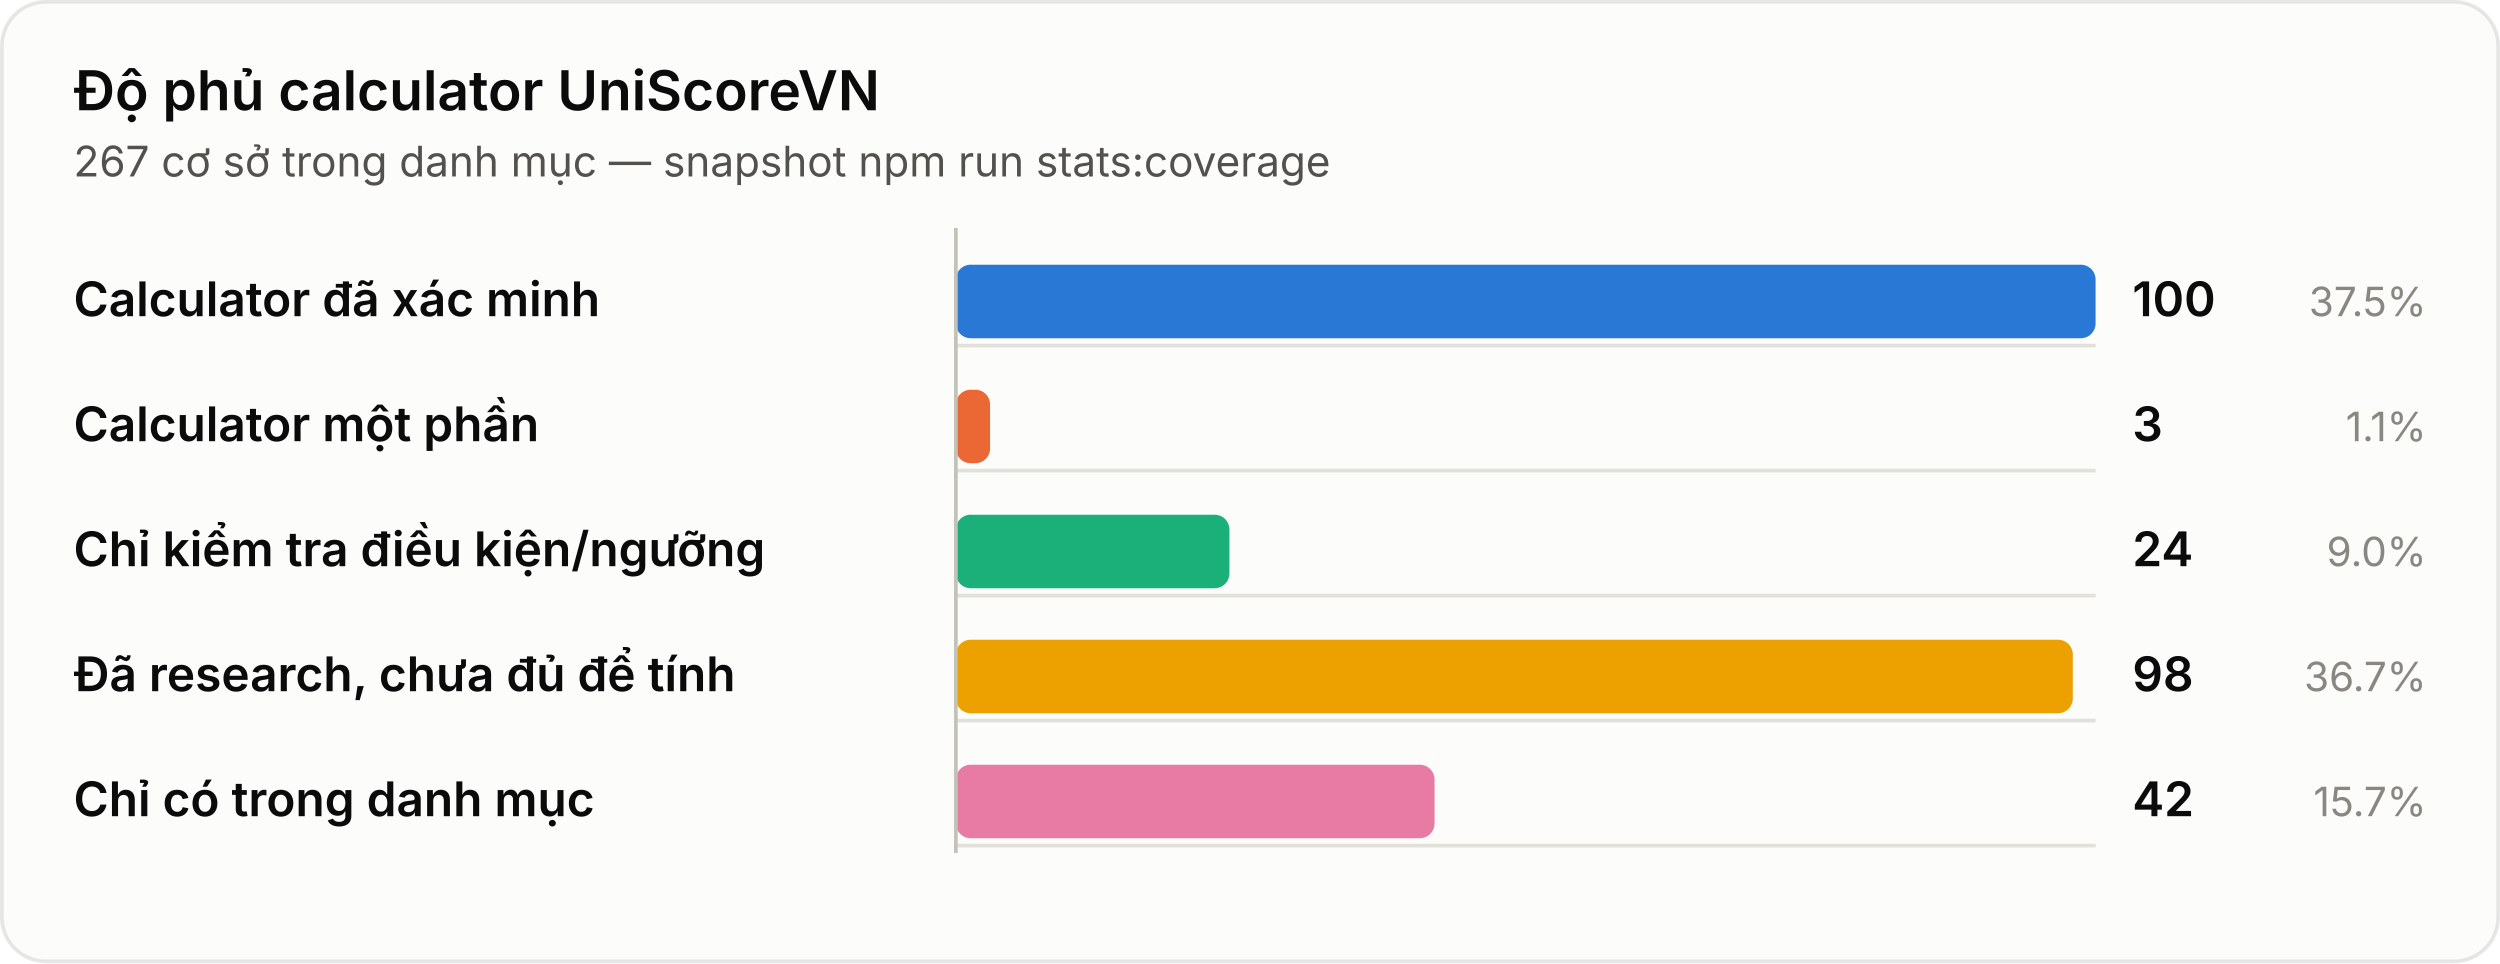
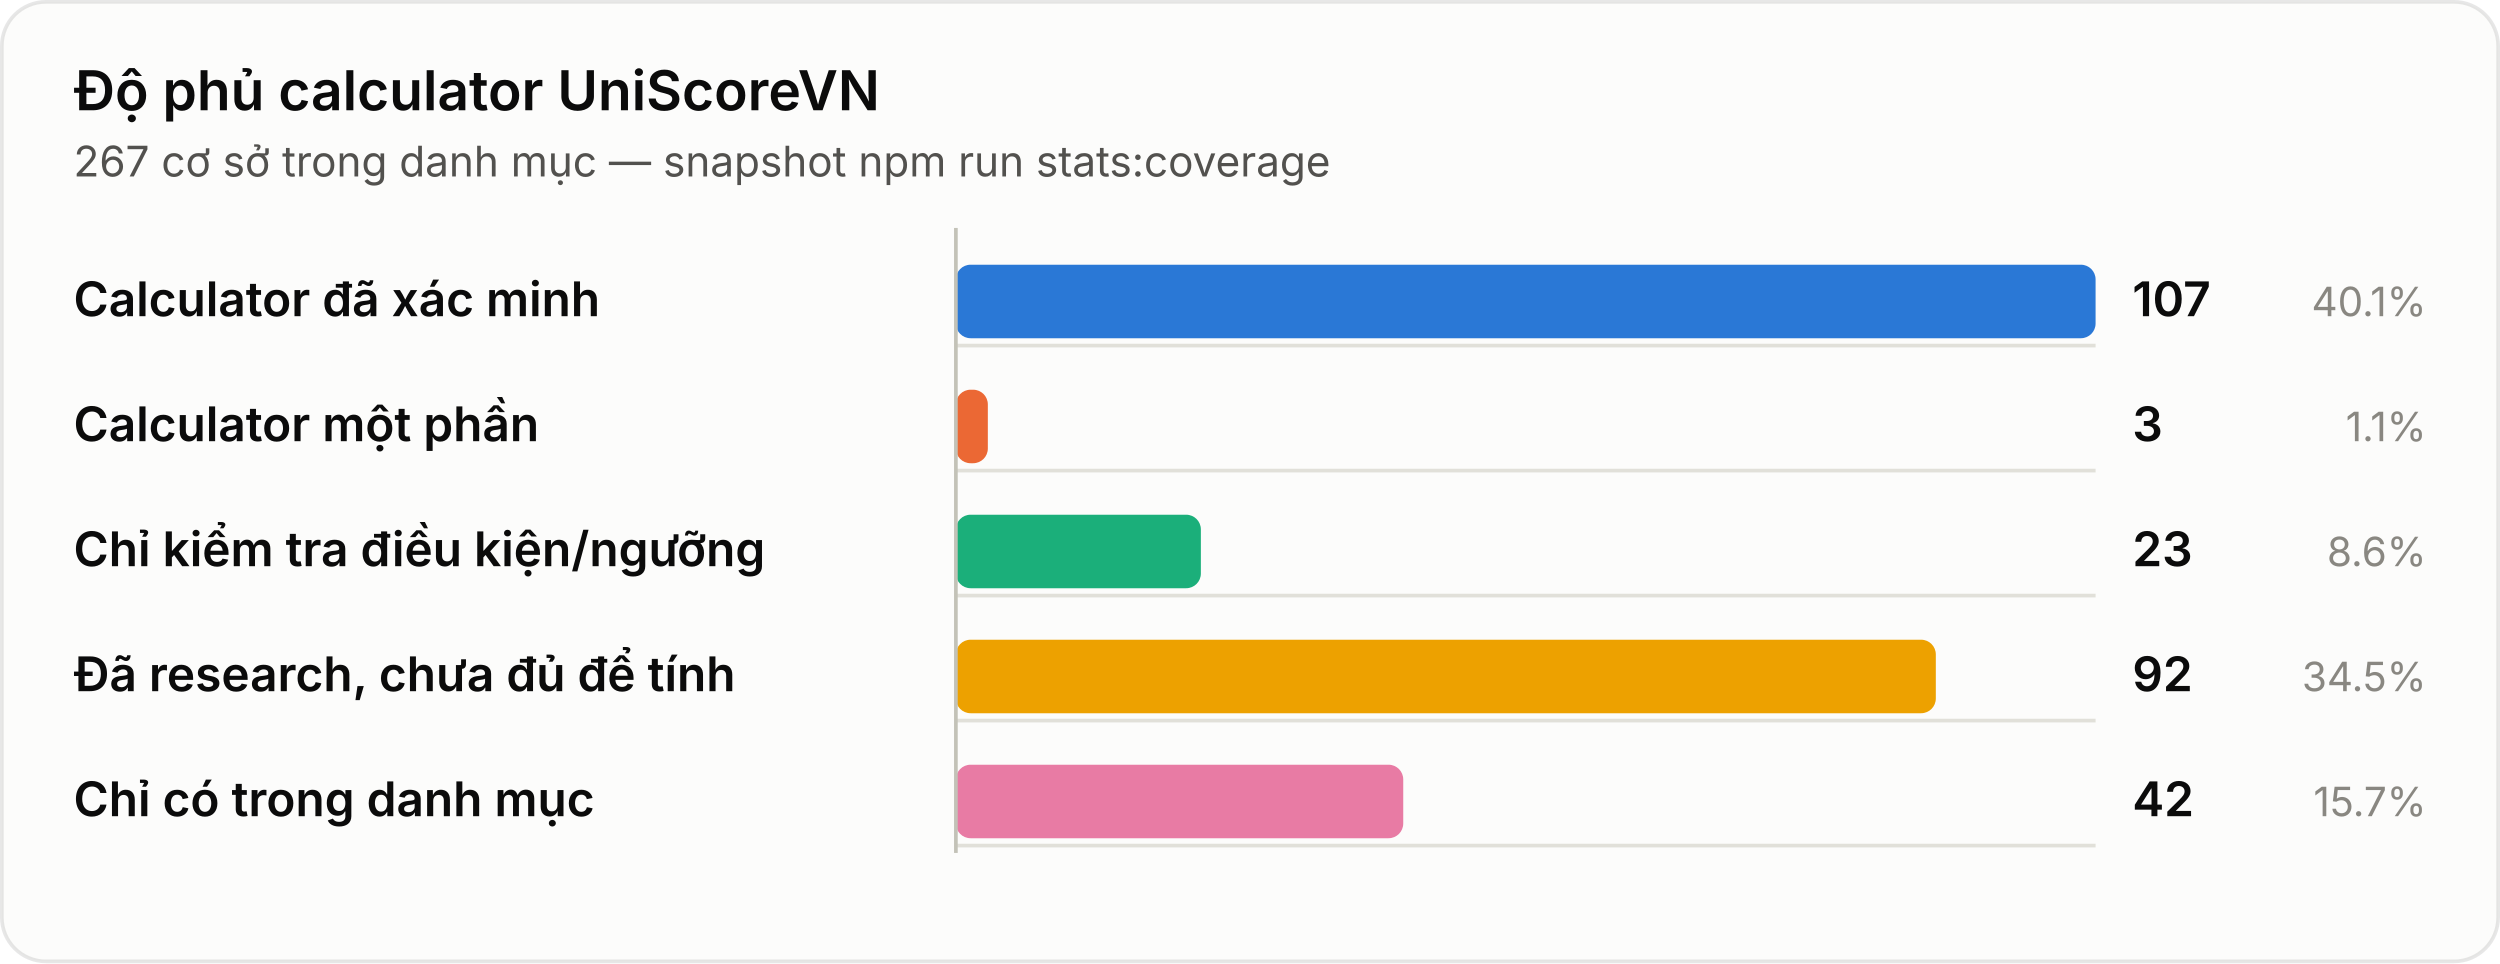
<svg xmlns="http://www.w3.org/2000/svg" width="680" height="262" viewBox="0 0 680 262" font-family="system-ui, -apple-system, Segoe UI, sans-serif">
  <rect x="0.5" y="0.5" width="679" height="261" rx="12" fill="#fcfcfb" stroke="rgba(11,11,11,0.10)" />
  <text x="20" y="30" font-size="15" font-weight="600" fill="#0b0b0b">Độ phủ calculator UniScoreVN</text>
  <text x="20" y="48" font-size="11.5" fill="#52514e">267 cơ sở trong danh mục — snapshot npm run stats:coverage</text>
  <g transform="translate(20, 10)">
    <text x="0" y="76" font-size="13" font-weight="600" fill="#0b0b0b">Calculator đã xác minh</text>
    <line x1="240" y1="84" x2="550" y2="84" stroke="#e1e0d9" stroke-width="1" />
    <rect x="240" y="62" width="310" height="20" rx="4" fill="#2a78d6" />
-     <text x="560" y="76" font-size="13" font-weight="600" fill="#0b0b0b" text-anchor="start">100</text>
-     <text x="640" y="76" font-size="11" fill="#898781" text-anchor="end">37.5%</text>
+     <text x="560" y="76" font-size="13" font-weight="600" fill="#0b0b0b" text-anchor="start">107</text>
+     <text x="640" y="76" font-size="11" fill="#898781" text-anchor="end">40.1%</text>
    <text x="0" y="110" font-size="13" font-weight="600" fill="#0b0b0b">Calculator một phần</text>
    <line x1="240" y1="118" x2="550" y2="118" stroke="#e1e0d9" stroke-width="1" />
-     <rect x="240" y="96" width="9.3" height="20" rx="4" fill="#eb6834" />
+     <rect x="240" y="96" width="8.692" height="20" rx="4" fill="#eb6834" />
    <text x="560" y="110" font-size="13" font-weight="600" fill="#0b0b0b" text-anchor="start">3</text>
    <text x="640" y="110" font-size="11" fill="#898781" text-anchor="end">1.1%</text>
    <text x="0" y="144" font-size="13" font-weight="600" fill="#0b0b0b">Chỉ kiểm tra điều kiện/ngưỡng</text>
    <line x1="240" y1="152" x2="550" y2="152" stroke="#e1e0d9" stroke-width="1" />
-     <rect x="240" y="130" width="74.4" height="20" rx="4" fill="#1baf7a" />
-     <text x="560" y="144" font-size="13" font-weight="600" fill="#0b0b0b" text-anchor="start">24</text>
-     <text x="640" y="144" font-size="11" fill="#898781" text-anchor="end">9.0%</text>
+     <rect x="240" y="130" width="66.636" height="20" rx="4" fill="#1baf7a" />
+     <text x="560" y="144" font-size="13" font-weight="600" fill="#0b0b0b" text-anchor="start">23</text>
+     <text x="640" y="144" font-size="11" fill="#898781" text-anchor="end">8.6%</text>
    <text x="0" y="178" font-size="13" font-weight="600" fill="#0b0b0b">Đã research, chưa đủ để tính</text>
    <line x1="240" y1="186" x2="550" y2="186" stroke="#e1e0d9" stroke-width="1" />
-     <rect x="240" y="164" width="303.8" height="20" rx="4" fill="#eda100" />
-     <text x="560" y="178" font-size="13" font-weight="600" fill="#0b0b0b" text-anchor="start">98</text>
-     <text x="640" y="178" font-size="11" fill="#898781" text-anchor="end">36.7%</text>
+     <rect x="240" y="164" width="266.542" height="20" rx="4" fill="#eda100" />
+     <text x="560" y="178" font-size="13" font-weight="600" fill="#0b0b0b" text-anchor="start">92</text>
+     <text x="640" y="178" font-size="11" fill="#898781" text-anchor="end">34.5%</text>
    <text x="0" y="212" font-size="13" font-weight="600" fill="#0b0b0b">Chỉ có trong danh mục</text>
    <line x1="240" y1="220" x2="550" y2="220" stroke="#e1e0d9" stroke-width="1" />
-     <rect x="240" y="198" width="130.2" height="20" rx="4" fill="#e87ba4" />
+     <rect x="240" y="198" width="121.682" height="20" rx="4" fill="#e87ba4" />
    <text x="560" y="212" font-size="13" font-weight="600" fill="#0b0b0b" text-anchor="start">42</text>
    <text x="640" y="212" font-size="11" fill="#898781" text-anchor="end">15.7%</text>
    <line x1="240" y1="52" x2="240" y2="222" stroke="#c3c2b7" stroke-width="1" />
  </g>
</svg>
